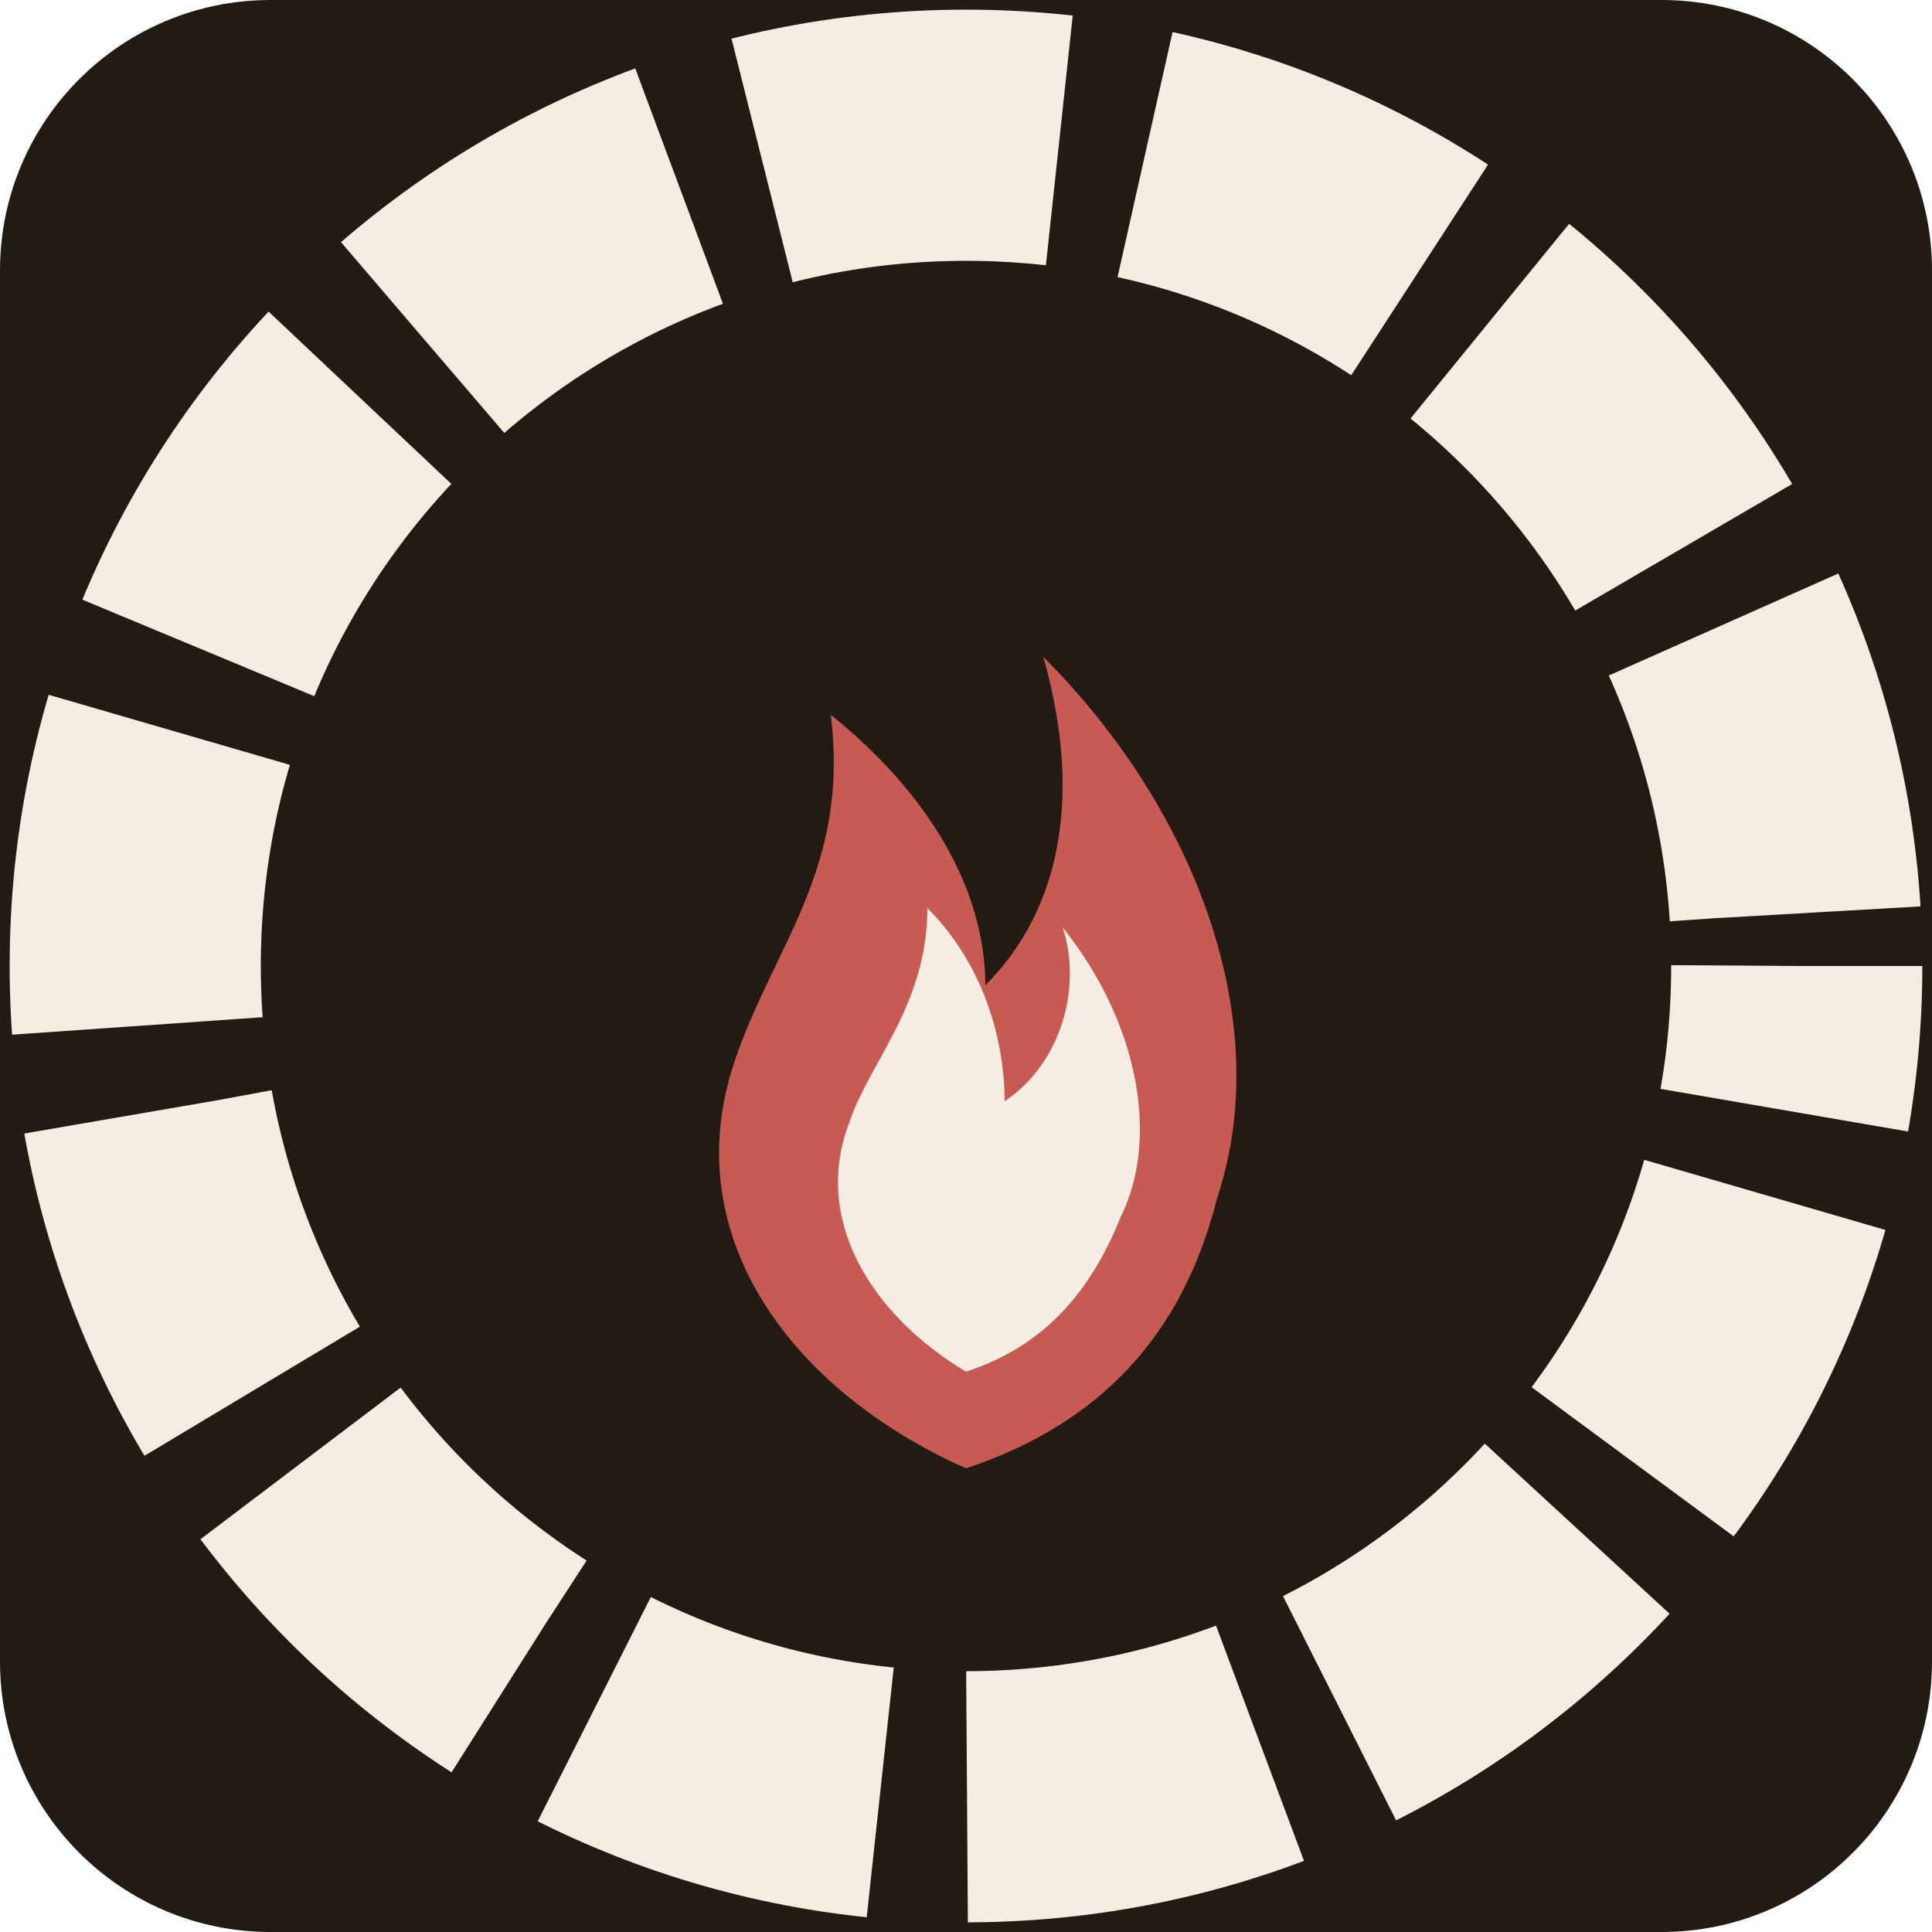
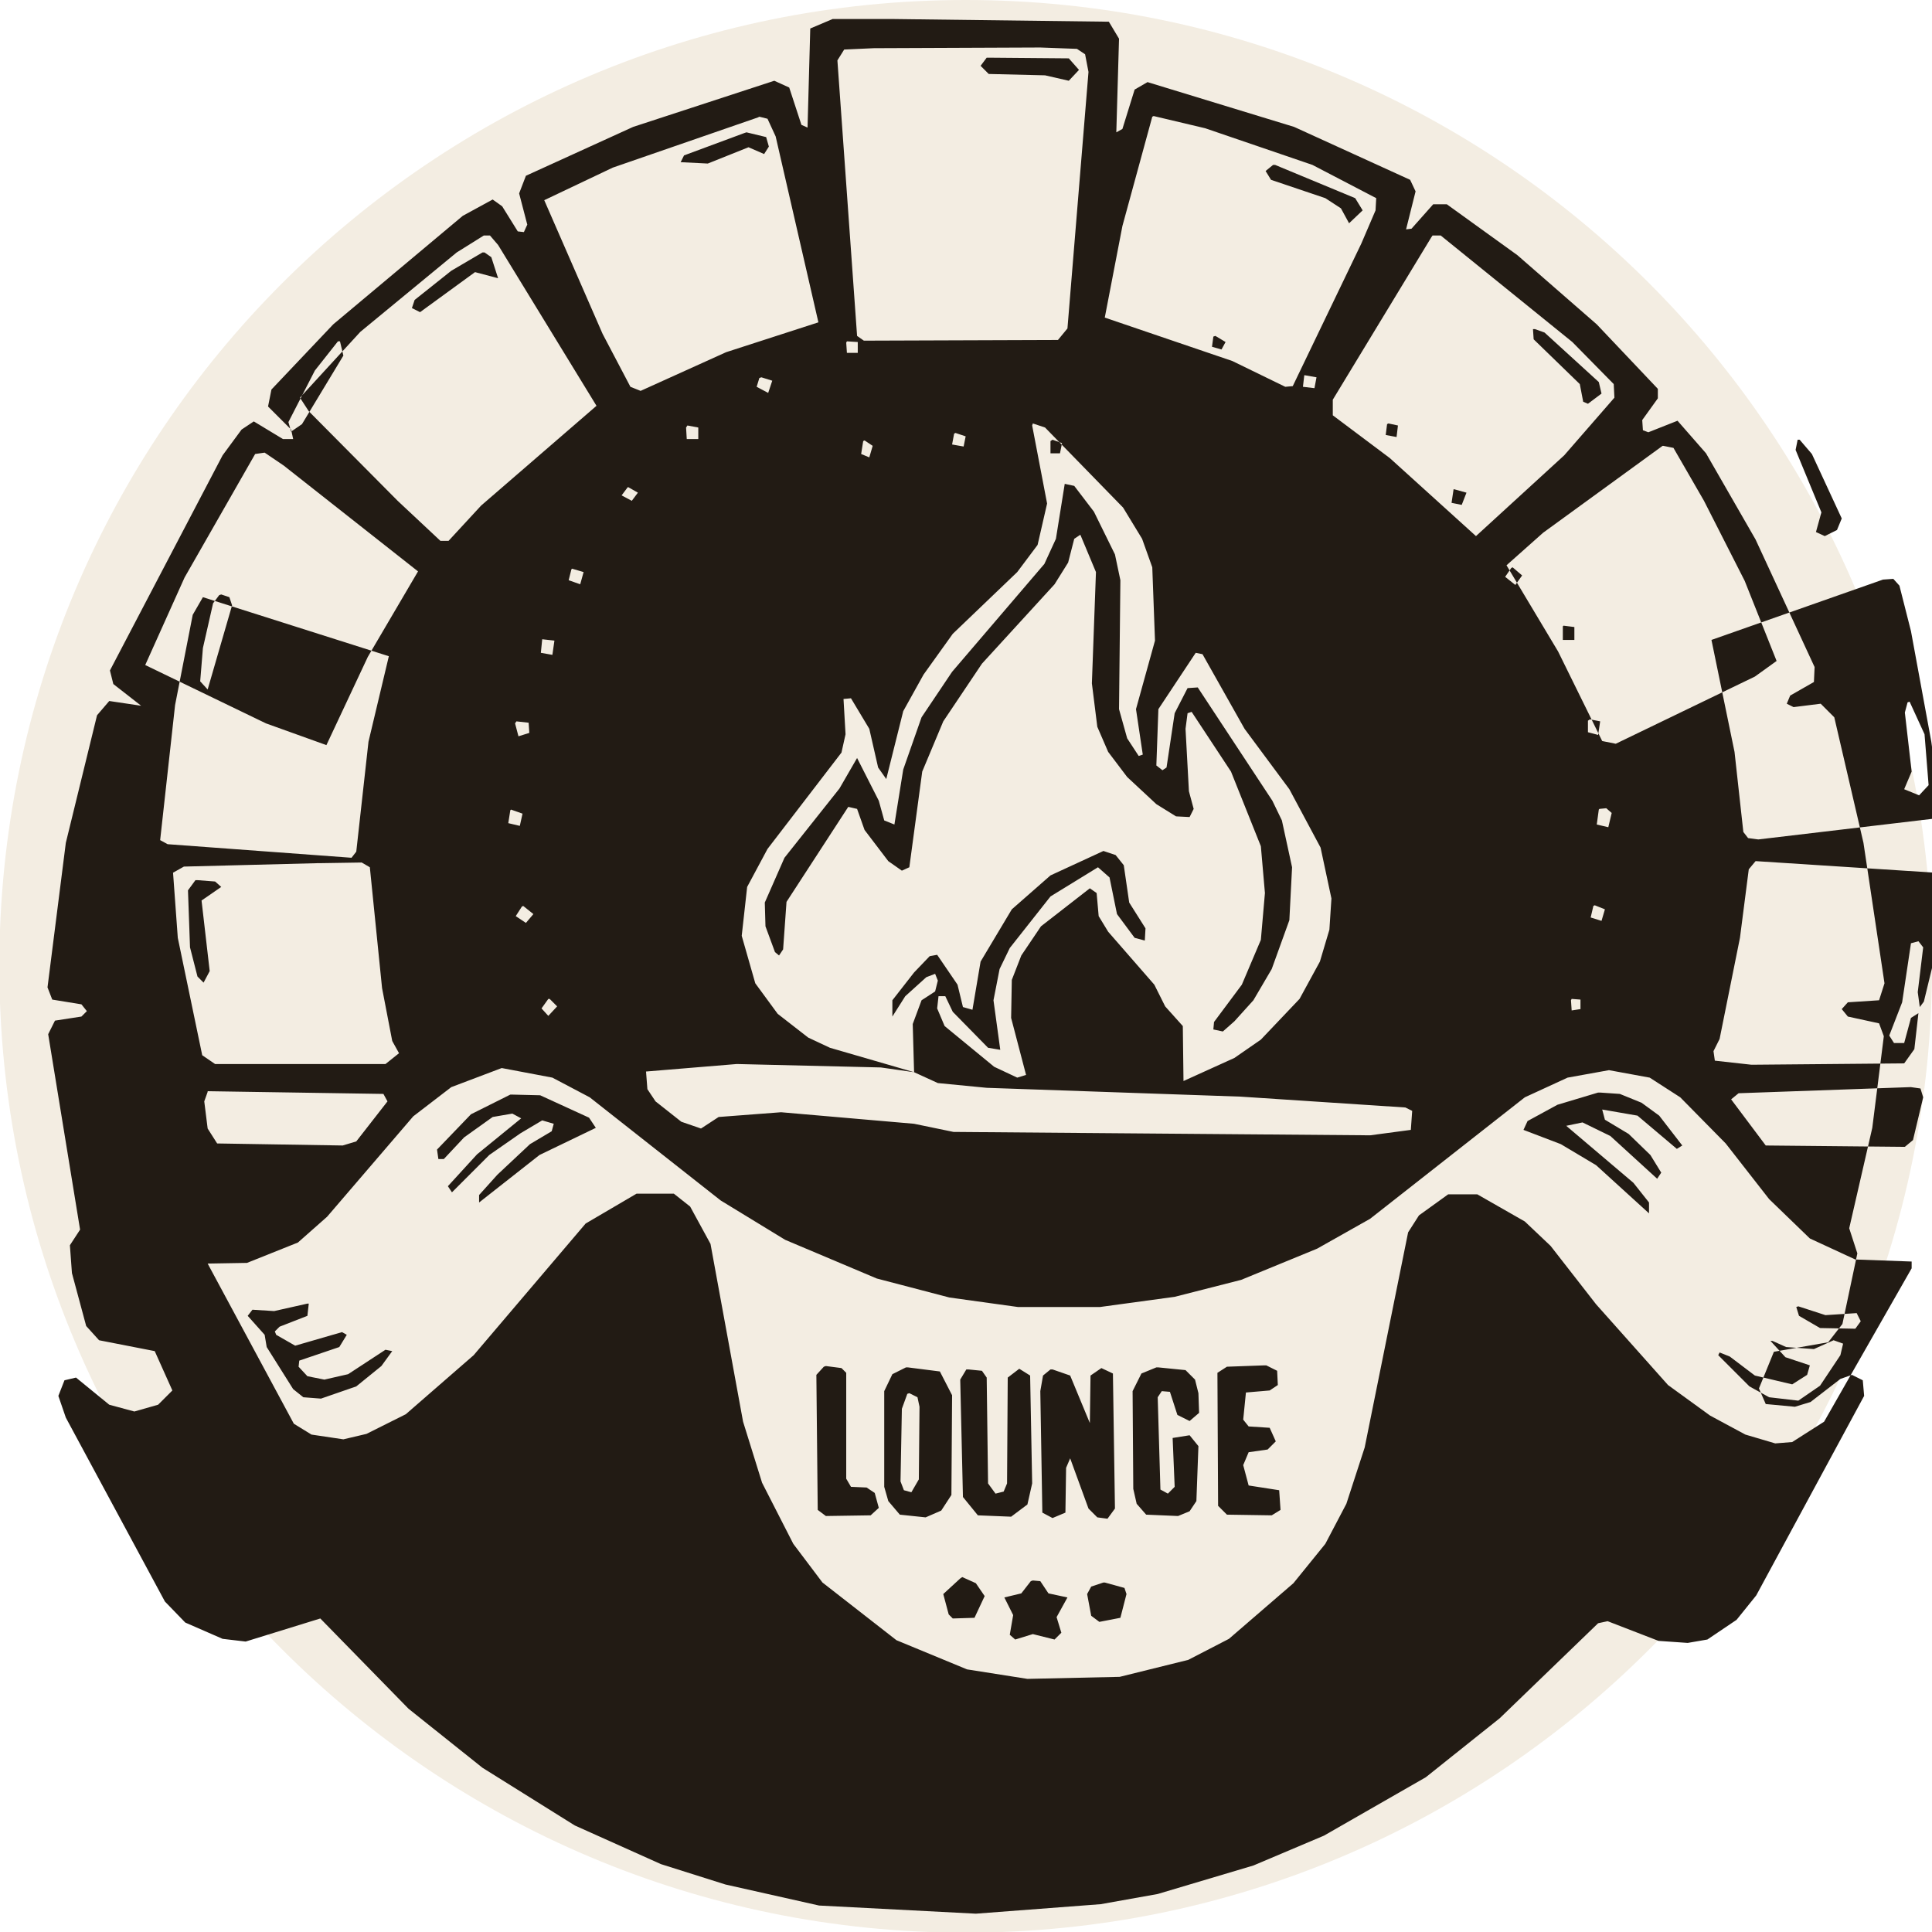
- <svg xmlns="http://www.w3.org/2000/svg" viewBox="0 0 100 100">
-   <rect width="100" height="100" rx="14" fill="#221B14" />
-   <circle cx="50" cy="50" r="43" fill="none" stroke="#F3EDE2" stroke-width="13" stroke-dasharray="15.5 4.5" stroke-dashoffset="8" />
-   <circle cx="50" cy="50" r="36" fill="#221B14" />
-   <path fill="#C75B54" d="M50 76 C41 72 35 64 38 55 C40 49 44 45 43 37 C48 41 51 46 51 51 C55 47 56 41 54 34 C62 42 66 53 63 62 C61 70 56 74 50 76 Z" />
-   <path fill="#F3EDE2" d="M50 71 C45 68 42 63 44 58 C45 55 48 52 48 47 C51 50 52 54 52 57 C55 55 56 51 55 48 C59 53 60 59 58 63 C56 68 53 70 50 71 Z" />
+ <svg xmlns="http://www.w3.org/2000/svg" viewBox="365.1 -2.8 284.7 284.7">
+   <circle cx="507.4" cy="139.6" r="142.4" fill="#F3EDE2" />
+   <path fill="#221B14" fill-rule="evenodd" d="m496.2,0h-8.4l-3.3,1.4-.4,14.6-.9,-.4-1.8,-5.5-2.2,-1-20.8,6.8-15.8,7.2-1,2.6 1.2,4.6-.5,1.1-.9,-.1-2.3,-3.7-1.4,-1-4.4,2.4-19.1,16-9.1,9.6-.5,2.5 3.4,3.4 .3,1.4h-1.5l-4.3,-2.6-1.8,1.2-2.8,3.8-16.6,31.7 .5,2 4.1,3.2-4.7,-.7-1.8,2.1-4.6,18.8-2.7,21.3 .7,1.8 4.3,.7 .8,1-.8,.8-3.9,.6-1,2 4.7,28.8-1.5,2.3 .3,4.1 2.1,7.8 1.9,2.1 8.2,1.6 2.6,5.8-2.1,2.1-3.5,1-3.7,-1-4.9,-4-1.7,.4-.9,2.3 1.1,3.2 14.6,27.1 3,3.1 5.5,2.4 3.4,.4 11,-3.4 13,13.3 10.9,8.7 13.6,8.5 12.7,5.7 9.5,3 13.8,3.1 23.1,1.2 18.4,-1.4 8.4,-1.5 14.1,-4.2 10.4,-4.4 15,-8.6 10.9,-8.7 14.5,-14 1.4,-.3 7.5,2.9 4.3,.3 2.9,-.5 4.3,-2.9 2.9,-3.6 15.9,-29.4-.2,-2.3-1.6,-.8-1.7,.6-4.4,3.4-2.3,.7-4.3,-.4-1,-2.3 2.2,-5.4 8,-1.4 2.1,-2.7 2.2,-10.4-1.2,-3.7 3.4,-14.8 1.7,-13.5-.7,-1.9-4.6,-1-.9,-1.1 .9,-1 4.6,-.3 .8,-2.5-3.1,-20.7-4.3,-18.5-2,-2-4,.5-1,-.5 .5,-1.2 3.5,-2 .1,-2.2-8.7,-18.8-7.3,-12.7-4.2,-4.8-4.3,1.7-.8,-.3-.1,-1.5 2.3,-3.2v-1.4l-9,-9.5-11.7,-10.2-10.4,-7.5h-2l-3.2,3.6-.8,.1 1.4,-5.6-.8,-1.7-17.1,-7.8-21.6,-6.6-1.9,1.1-1.8,5.8-.9,.5 .4,-13.8-1.5,-2.5-32,-.4zm-2.1,4.3l24.3,-.1 5.4,.2 1.2,.8 .5,2.6-3.1,37.8-1.4,1.7-28.6,.1-1,-.7-2.9,-40.6 1,-1.6 4.4,-.2zm16.4,1.4l-.9,1.2 1.2,1.2 8.3,.2 3.5,.8 1.5,-1.6-1.5,-1.7-11.8,-.1zm-33.5,8.7l1.2,.3 1.2,2.6 6.3,27.4-13.6,4.4-12.6,5.7-1.5,-.6-4.1,-7.8-8.6,-19.7 10.1,-4.8 21.4,-7.4zm58.1,-.1l7.6,1.8 15.8,5.4 9.4,4.9-.1,1.8-2.1,4.9-10.1,21-1.1,.1-7.8,-3.8-18.8,-6.4 2.6,-13.5 4.4,-16.1zm-60.3,2.5l-8.9,3.3-.5,1 4,.2 6,-2.4 2.3,1 .7,-1.1-.4,-1.4-2.9,-.7zm77.9,4.7l-1.1,.9 .8,1.3 8,2.7 2.3,1.5 1.2,2.2 2,-1.9-1.1,-1.8-11.8,-4.9zm23.5,10.4h1.2l19.4,15.7 6.1,6.2 .1,2-7.4,8.5-13,11.9-12.7,-11.5-8.4,-6.3v-2.3l14.5,-23.9zm-139.7,0h.8l1.2,1.4 14.5,23.7-17,14.7-4.8,5.2h-1.2l-6.3,-5.9-13.1,-13.2-1.3,-2 8.9,-9.7 14.2,-11.7 4,-2.5zm-.3,2.5l-4.6,2.7-5.4,4.3-.4,1.2 1.2,.6 8.1,-5.9 3.4,.9-1,-3.1-1,-.7zm154.8,11.3l.1,1.5 6.8,6.6 .5,2.6 .7,.3 2,-1.5-.4,-1.7-8,-7.3-1.4,-.5zm-85.1,15.3l1.5,.5-.3,1.5-1.7,-.3 .3,-1.6zm-13.4,1.1l1.2,.8-.5,1.7-1.2,-.5 .3,-1.9zm27.7,-.1l1.4,.5-.3,1.5h-1.4v-1.8zm90,.9l1.5,.3 4.5,7.8 6,11.8 4.7,11.8-3.2,2.3-20.5,9.9-2,-.4-6.5,-13.2-7.6,-12.7 5.4,-4.8 17.6,-12.8zm-207.5,1.2l1.4,-.2 2.8,1.9 19.8,15.6-7.4,12.6-6.1,13-8.9,-3.2-17.8,-8.6 5.8,-12.9zm141.5,-17.4l1.5,.9-.6,1.1-1.4,-.4 .2,-1.5zm-54.3,.8l1.6,.1v1.6h-1.6l-.1,-1.5zm-75,0l-3.4,4.3-3.9,7.6 .4,1.4 1.6,-1.1 6.1,-10.1-.5,-2.1zm142.5,5l1.7,.3-.3,1.6-1.7,-.2 .2,-1.7zm-80.1,.3l1.6,.5-.6,1.8-1.7,-.9 .4,-1.3zm40,6.8l1.8,.6 11.5,11.8 2.8,4.6 1.5,4.2 .4,10.8-2.8,10.1 1,6.7-.6,.2-1.7,-2.6-1.2,-4.3 .2,-19-.8,-3.8-3.1,-6.3-2.9,-3.8-1.4,-.3-1.3,8.1-1.7,3.7-13.6,15.9-4.5,6.7-2.7,7.7-1.3,8.1-1.5,-.6-.8,-2.9-3.2,-6.3-2.6,4.5-8.1,10.2-2.9,6.6 .1,3.5 1.4,3.8 .6,.5 .6,-.9 .5,-7 9.1,-14 1.3,.3 1.1,3.1 3.5,4.6 2,1.4 1.1,-.5 1.9,-14.1 3.1,-7.4 5.7,-8.5 10.7,-11.7 2,-3.2 .9,-3.5 .9,-.6 2.3,5.5-.6,16.4 .8,6.4 1.6,3.7 2.8,3.7 4.3,4 2.9,1.8 2,.1 .6,-1.2-.7,-2.6-.5,-9.2 .3,-2.3 .6,-.2 5.8,8.8 4.4,11 .6,6.9-.6,6.9-2.8,6.6-4.1,5.5-.1,1.1 1.4,.3 1.7,-1.5 2.8,-3.1 2.7,-4.6 2.6,-7.2 .4,-7.8-1.5,-6.9-1.4,-2.9-11,-16.7-1.5,.1-1.9,3.7-1.2,8-.6,.4-.9,-.7 .3,-8.3 5.5,-8.3 1,.2 6.2,11 6.6,8.9 4.6,8.6 1.6,7.5-.3,4.6-1.4,4.7-3,5.5-5.7,6-3.9,2.7-7.5,3.4-.1,-8.1-2.6,-2.9-1.6,-3.2-6.8,-7.8-1.4,-2.3-.3,-3.4-1,-.7-7.2,5.6-2.9,4.3-1.4,3.6-.1,5.6 2.2,8.4-1.3,.4-3.4,-1.6-7.3,-6-1.1,-2.6 .2,-1.8h1l1.1,2.3 5.2,5.3 1.8,.3-1,-7.3 .9,-4.6 1.5,-3.1 6,-7.6 7,-4.3 1.7,1.5 1.1,5.4 2.6,3.5 1.5,.4 .1,-1.8-2.4,-3.8-.8,-5.5-1.2,-1.5-1.8,-.6-7.8,3.6-5.7,5-4.6,7.7-1.2,7.1-1.4,-.4-.8,-3.3-3,-4.4-1.1,.2-2.3,2.4-3.2,4.1v2.4l1.9,-3 3.1,-2.8 1.3,-.5 .4,1-.4,1.6-2,1.3-1.3,3.5 .2,7.1-12.4,-3.6-3.2,-1.5-4.5,-3.5-3.3,-4.5-2,-7 .8,-7.2 3,-5.6 10.9,-14.2 .6,-2.7-.3,-5.2 1.1,-.1 2.7,4.5 1.3,5.7 1.2,1.7 2.5,-10 3,-5.4 4.3,-6 9.5,-9.1 3,-4 1.4,-6.1-2.2,-11.5zm-50.9,.3l1.6,.3v1.7h-1.7l-.1,-1.7zm103.3,-.3l1.4,.3-.2,1.7-1.6,-.3 .2,-1.6zm60.3,2.4l-.3,1.5 3.8,9.2-.8,2.9 1.3,.6 1.8,-.9 .7,-1.7-4.4,-9.5-1.8,-2.1zm-172.3,7l1.4,.8-.9,1.2-1.5,-.8 .9,-1.2zm121.7,.3l1.8,.5-.7,1.8-1.5,-.3 .3,-2zm8.6,11.5l1.4,1.2-1,1.4-1.5,-1.2 .9,-1.3zm-138.6,.2l1.7,.5-.5,1.8-1.7,-.6 .4,-1.6zm-54.4,4.2l27.4,8.7-3,12.6-1.8,16.2-.7,.9-27.1,-2-1.1,-.6 2.2,-19.9 2.6,-13.3zm247.7,-2.6l1.4,-.1 .9,1 1.7,6.7 3,16.3 1.3,9.8-.6,1.5-26.2,3.1-1.5,-.2-.7,-.9-1.3,-11.8-3.4,-16.5 25.3,-8.9zm-245.3,2.3l-.9,1.2-1.5,6.6-.4,4.9 1.1,1.2 3.6,-12.4-.4,-1.2-1.2,-.4zm47.6,6.5l1.8,.2-.3,2.1-1.7,-.3zm150.5,-2l1.6,.2v1.9h-1.7v-2zm50.7,11.3l-.4,1.5 1,8.7-1.1,2.6 2.2,.9 1.4,-1.5-.6,-7.5-2.2,-4.8zm-205,2.8l1.8,.2 .1,1.5-1.6,.5-.5,-1.9zm158.2,-.3l1.5,.3-.3,2-1.5,-.4v-1.7zm-159,13.3l1.7,.6-.4,1.8-1.7,-.4 .3,-1.9zm160.4,-.1l1,-.1 .8,.7-.5,2.1-1.7,-.4 .3,-2.2zm23.1,7.7l27.9,1.8-1.6,12.3-1.6,6.6-.6,.8-.3,-2.2 .8,-6.6-.7,-.9-1.1,.3-1.3,8.7-1.9,4.9 .7,1.1h1.5l1,-3.7 1.1,-.7-.6,5.3-1.5,2.1-22.5,.2-5.4,-.6-.2,-1.4 .9,-1.8 3,-14.9 1.3,-10.1 1,-1.2zm-211.8,.3l6.3,-.1 1.2,.7 1.8,17.8 1.5,7.8 1,1.8-2,1.6h-25.1l-1.9,-1.3-3.6,-17.3-.7,-9.6 1.6,-.9 19.6,-.5zm-18.2,2.5l-1.1,1.5 .3,8.4 1.1,4.3 .9,.9 .9,-1.7-1.2,-10.4 2.9,-2-.9,-.8-2.6,-.2zm48.3,3.8l1.5,1.2-1.1,1.3-1.5,-1 .9,-1.4zm157.9,-.1l1.5,.6-.5,1.7-1.6,-.5 .4,-1.7zm-154,13.8l1.1,1.1-1.3,1.4-1,-1.1 1,-1.4zm150.6,0l1.3,.1v1.4l-1.3,.2-.1,-1.5zm-122.8,9.6l21,.5 4.9,.7 3.5,1.6 7.2,.7 37.4,1.3 24.3,1.6 1,.5-.2,2.8-6,.8-61.4,-.5-5.8,-1.2-19.6,-1.7-9.2,.7-2.6,1.7-2.9,-1-3.8,-3-1.2,-1.8-.2,-2.6 13.3,-1.1zm-34.8,.6l7.4,1.4 5.5,2.9 19.3,15.2 9.5,5.8 13.5,5.7 10.7,2.8 10.1,1.4h12.1l11,-1.5 9.8,-2.5 11.2,-4.6 7.8,-4.4 22.8,-17.9 6.3,-2.9 6.1,-1.1 6,1.1 4.5,2.9 6.7,6.8 6.4,8.2 6,5.8 6.7,3.1 8.3,.3v1l-12.9,22.6-4.7,3-2.5,.2-4.4,-1.3-5.2,-2.8-6.2,-4.5-10.6,-11.9-6.7,-8.6-3.8,-3.6-7,-4h-4.3l-4.3,3.1-1.6,2.5-6.4,31.7-2.7,8.3-3.1,5.9-4.7,5.8-9.5,8.2-6,3.1-10.1,2.5-13.6,.3-8.9,-1.4-10.4,-4.3-10.9,-8.5-4.3,-5.7-4.6,-9-2.8,-9-4.8,-26.2-3,-5.5-2.4,-1.9h-5.5l-7.5,4.4-16.5,19.4-10,8.7-5.8,2.9-3.4,.8-4.7,-.7-2.6,-1.6-12.7,-23.6 5.8,-.1 7.5,-3 4.3,-3.8 12.7,-14.8 5.6,-4.3 7.4,-2.8zm207.6,2.8l1.4,.2 .4,1.3-1.5,6.3-1.2,1-20.5,-.2-5.1,-6.8 1.1,-.9 25.3,-.9zm-251,.6l25.9,.4 .6,1.1-4.6,5.9-2,.6-18.5,-.3-1.4,-2.2-.5,-4 .5,-1.4zm204.9,.2l-6,1.8-4.4,2.4-.6,1.3 5.5,2.1 5.2,3.1 7.8,7.1v-1.6l-2.3,-2.9-9.9,-8.4 2.4,-.5 4.1,2 6.9,6.3 .6,-.9-1.6,-2.6-3.2,-3.1-3.5,-2.1-.4,-1.5 5.2,.9 5.8,4.9 .8,-.5-3.4,-4.4-2.6,-1.9-3.2,-1.3-2.9,-.2zm-160.3,.3l-5.8,2.9-5,5.2 .2,1.4h.8l3,-3.2 4.2,-3 2.9,-.5 1.3,.7-6.5,5.3-4.3,4.7 .6,.9 5.5,-5.5 4.6,-3.2 3.2,-1.9 1.7,.5-.3,1.1-3.2,1.9-4.8,4.5-2.7,3v1.1l8.9,-7 8.3,-4-1,-1.5-7.2,-3.3-4.1,-.1zm-29.9,30.8l-4.9,1.1-3.2,-.2-.7,.9 2.5,2.8 .3,1.8 3.9,6.2 1.5,1.2 2.6,.2 5.2,-1.8 3.7,-3 1.6,-2.2-1,-.2-5.5,3.6-3.5,.8-2.5,-.5-1.3,-1.4 .1,-.9 5.9,-2 1.1,-1.8-.7,-.4-6.9,2-2.8,-1.6-.2,-.5 .7,-.7 4.1,-1.6 .2,-1.8zm219.4,.5l.4,1.3 3.1,1.8 5.2,.1 .8,-1.1-.6,-1.2-4.6,.3-4,-1.3zm-3.8,5l2.2,2.4 3.6,1.2-.4,1.4-2.2,1.4-5.5,-1.3-3.7,-2.8-1.5,-.6-.2,.4 4.6,4.6 2.9,1.6 4.3,.5 3.2,-2.2 3,-4.5 .4,-1.7-1.4,-.5-2.9,1.3-4.1,-.3-2,-.9zm-74.6,3.6l-5.5,.2-1.4,.9 .1,19.6 1.3,1.3 6.6,.1 1.3,-.8-.2,-2.9-4.5,-.7-.8,-3 .8,-1.9 2.8,-.4 1.2,-1.2-.9,-2-3.1,-.2-.8,-1 .4,-4 3.5,-.3 1.2,-.8-.1,-2.1-1.6,-.8zm-64.9,.2l-1.1,1.2 .2,19.9 1.2,.9 6.6,-.1 1.2,-1.1-.6,-2.2-1.2,-.8-2.3,-.1-.7,-1.2v-15.6l-.7,-.7-2.3,-.3zm12.1,.1l-2,1-1.2,2.5v14.1l.6,2.1 1.7,2 3.8,.4 2.3,-1 1.5,-2.3 .1,-14.7-1.8,-3.5-4.7,-.6zm36.9,0l-2.2,.9-1.3,2.6 .1,14.4 .5,2.2 1.4,1.6 4.7,.2 1.7,-.7 1,-1.5 .3,-8.1-1.3,-1.6-2.5,.4 .3,7.2-1,1-1.1,-.6-.4,-13.6 .6,-.9 1.2,.1 1.1,3.4 1.8,.9 1.4,-1.2-.1,-2.9-.5,-2-1.4,-1.4-4,-.4zm-28,.3l-.9,1.5 .4,17.3 2.2,2.7 4.9,.2 2.4,-1.8 .7,-3.1-.3,-15.9-1.6,-1-1.7,1.3-.1,15.6-.5,1.2-1.2,.3-1.1,-1.5-.2,-15.6-.7,-1-2,-.2zm12.4,0l-1.1,.9-.4,2.3 .3,17.9 1.5,.8 1.9,-.8 .1,-6.6 .6,-1.4 2.7,7.4 1.3,1.3 1.5,.2 1.1,-1.5-.3,-19.9-1.7,-.8-1.6,1.1-.1,7-2.9,-7-2.6,-.9zm-20.8,3.5l1.2,.6 .3,1.4-.1,10.7-1.1,1.9-1.1,-.3-.5,-1.3 .2,-10.7 .8,-2.2zm7.5,27.3l-2.5,2.3 .8,3 .6,.6 3.2,-.1 1.5,-3.2-1.3,-1.9-2,-.9zm10.4,.4l-1.4,1.8-2.5,.6 1.3,2.6-.5,2.9 .8,.7 2.6,-.8 3.2,.8 1,-1-.7,-2.3 1.6,-2.9-2.8,-.6-1.2,-1.8-1.1,-.1zm10.7,.2l-1.8,.6-.6,1.1 .6,3.2 1.2,.9 3.1,-.6 .9,-3.5-.3,-.9-2.9,-.8z" />
</svg>
